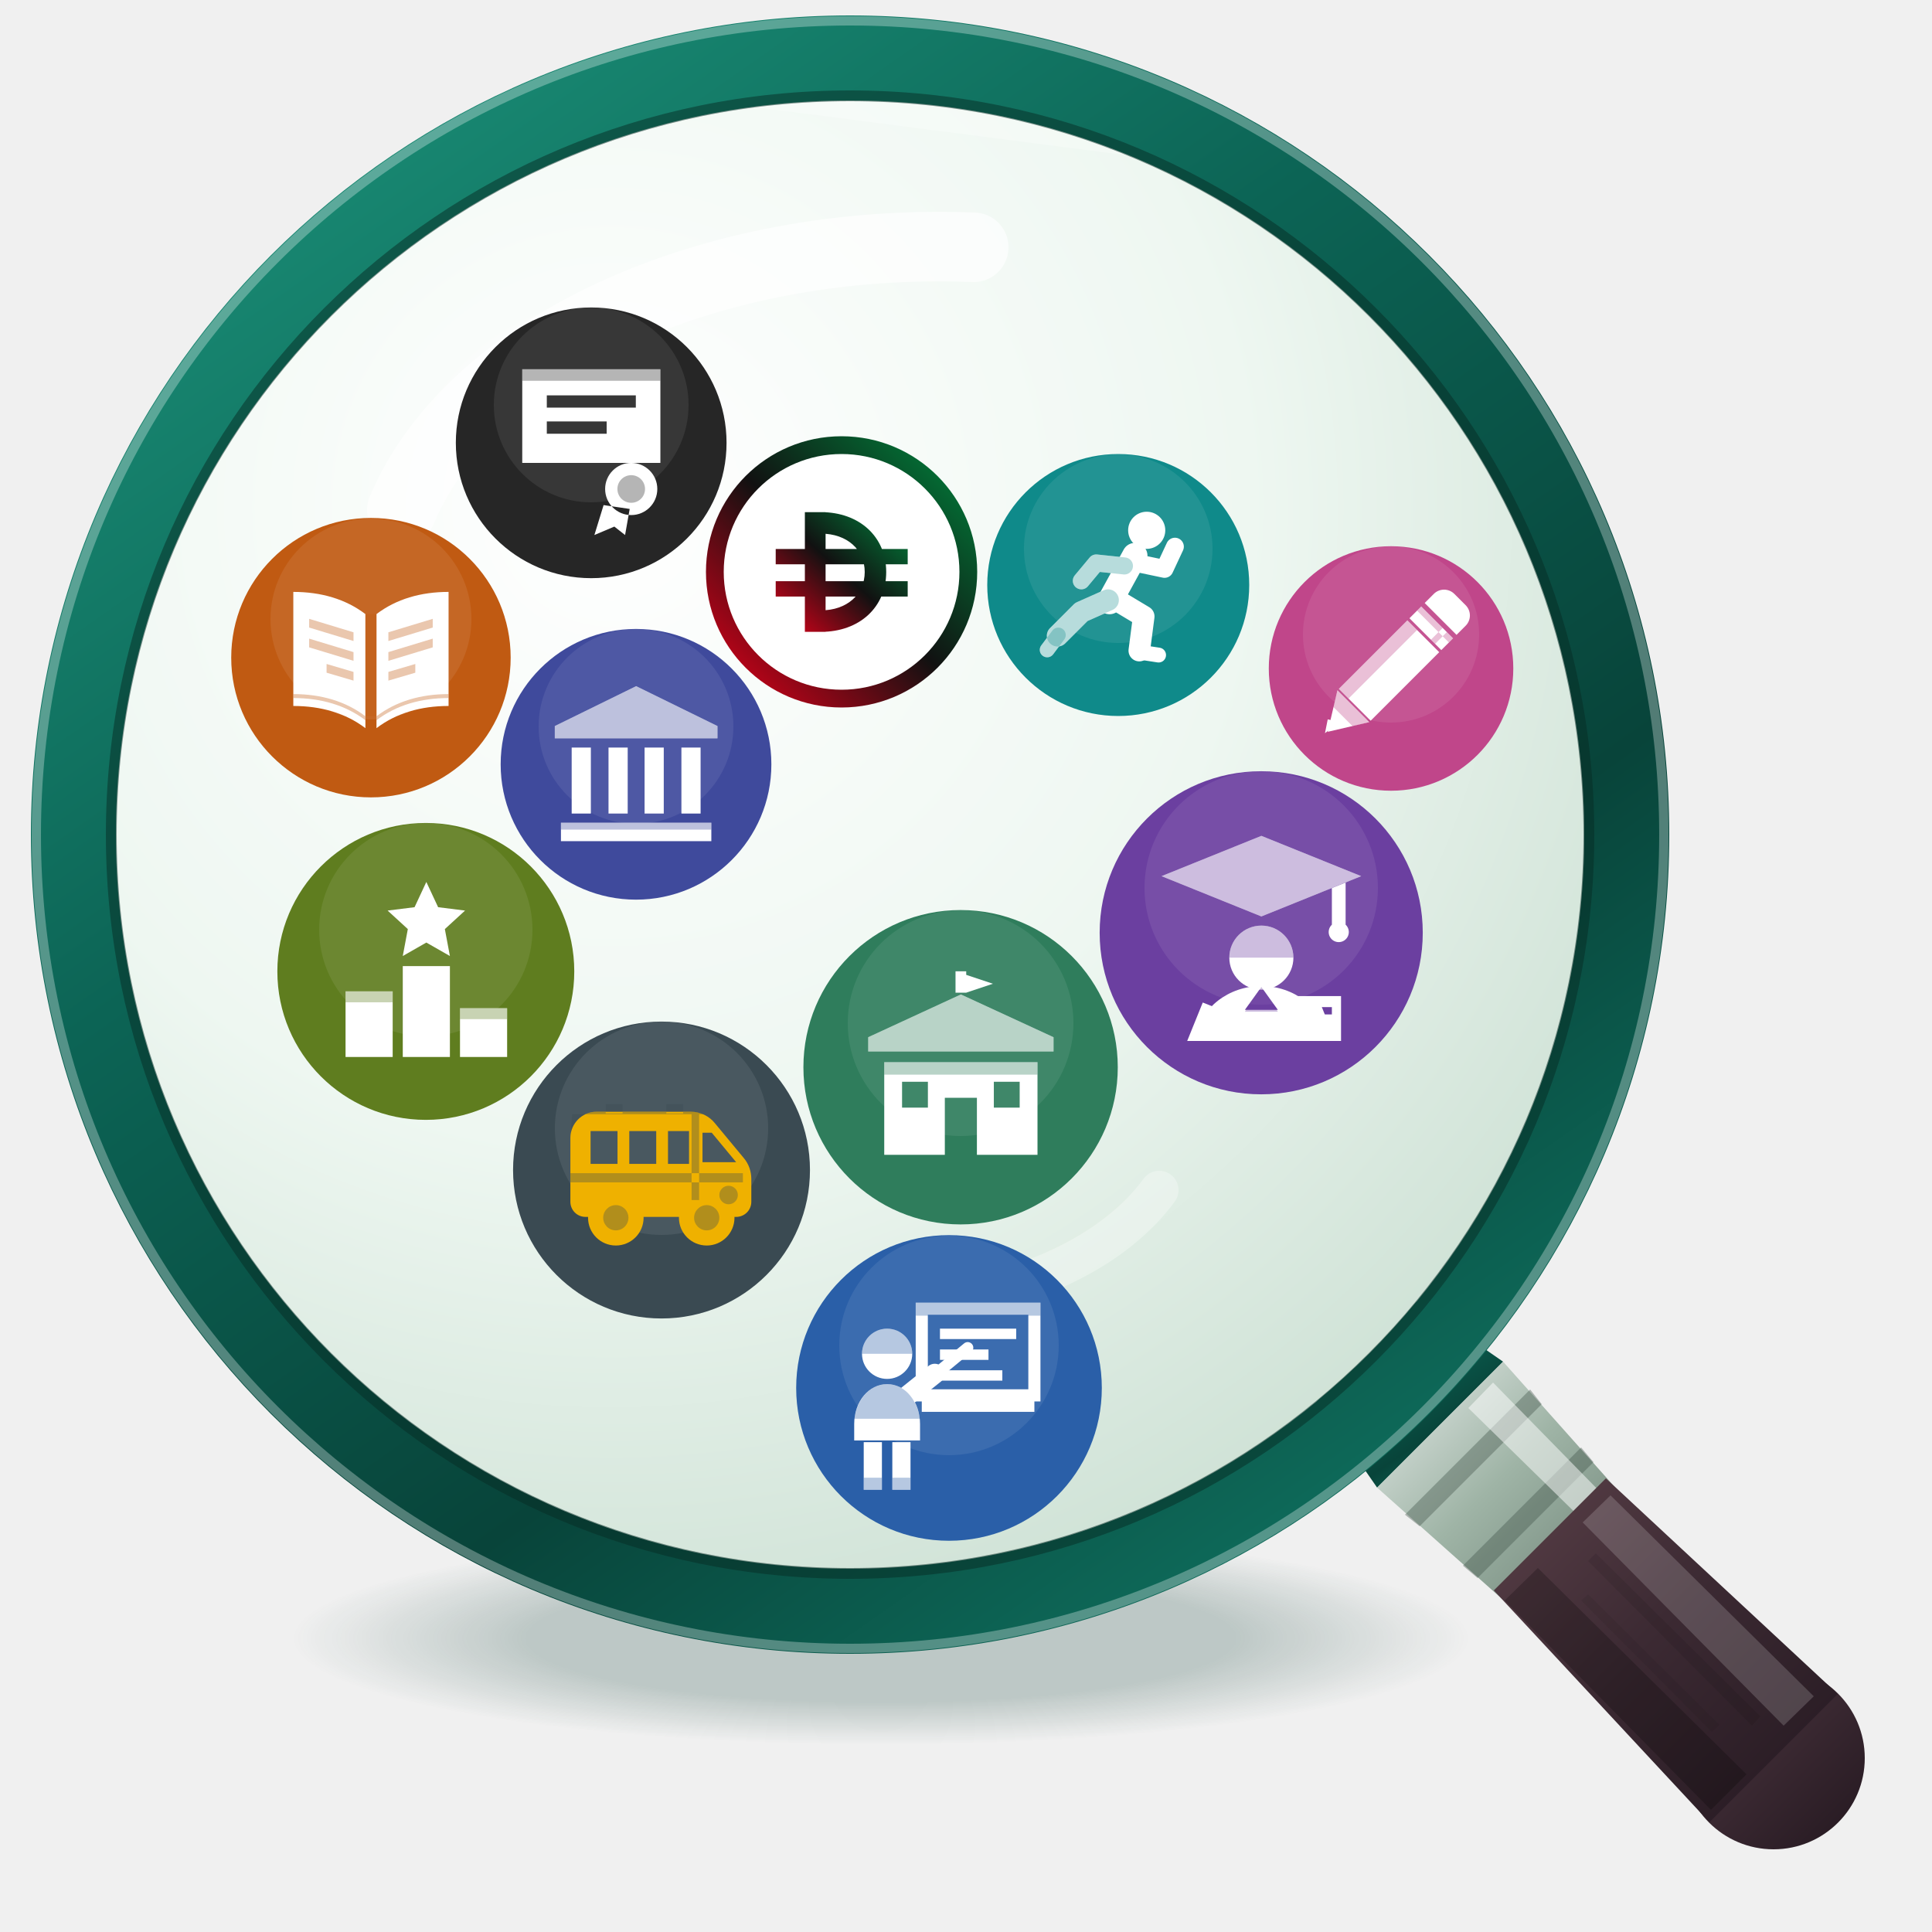
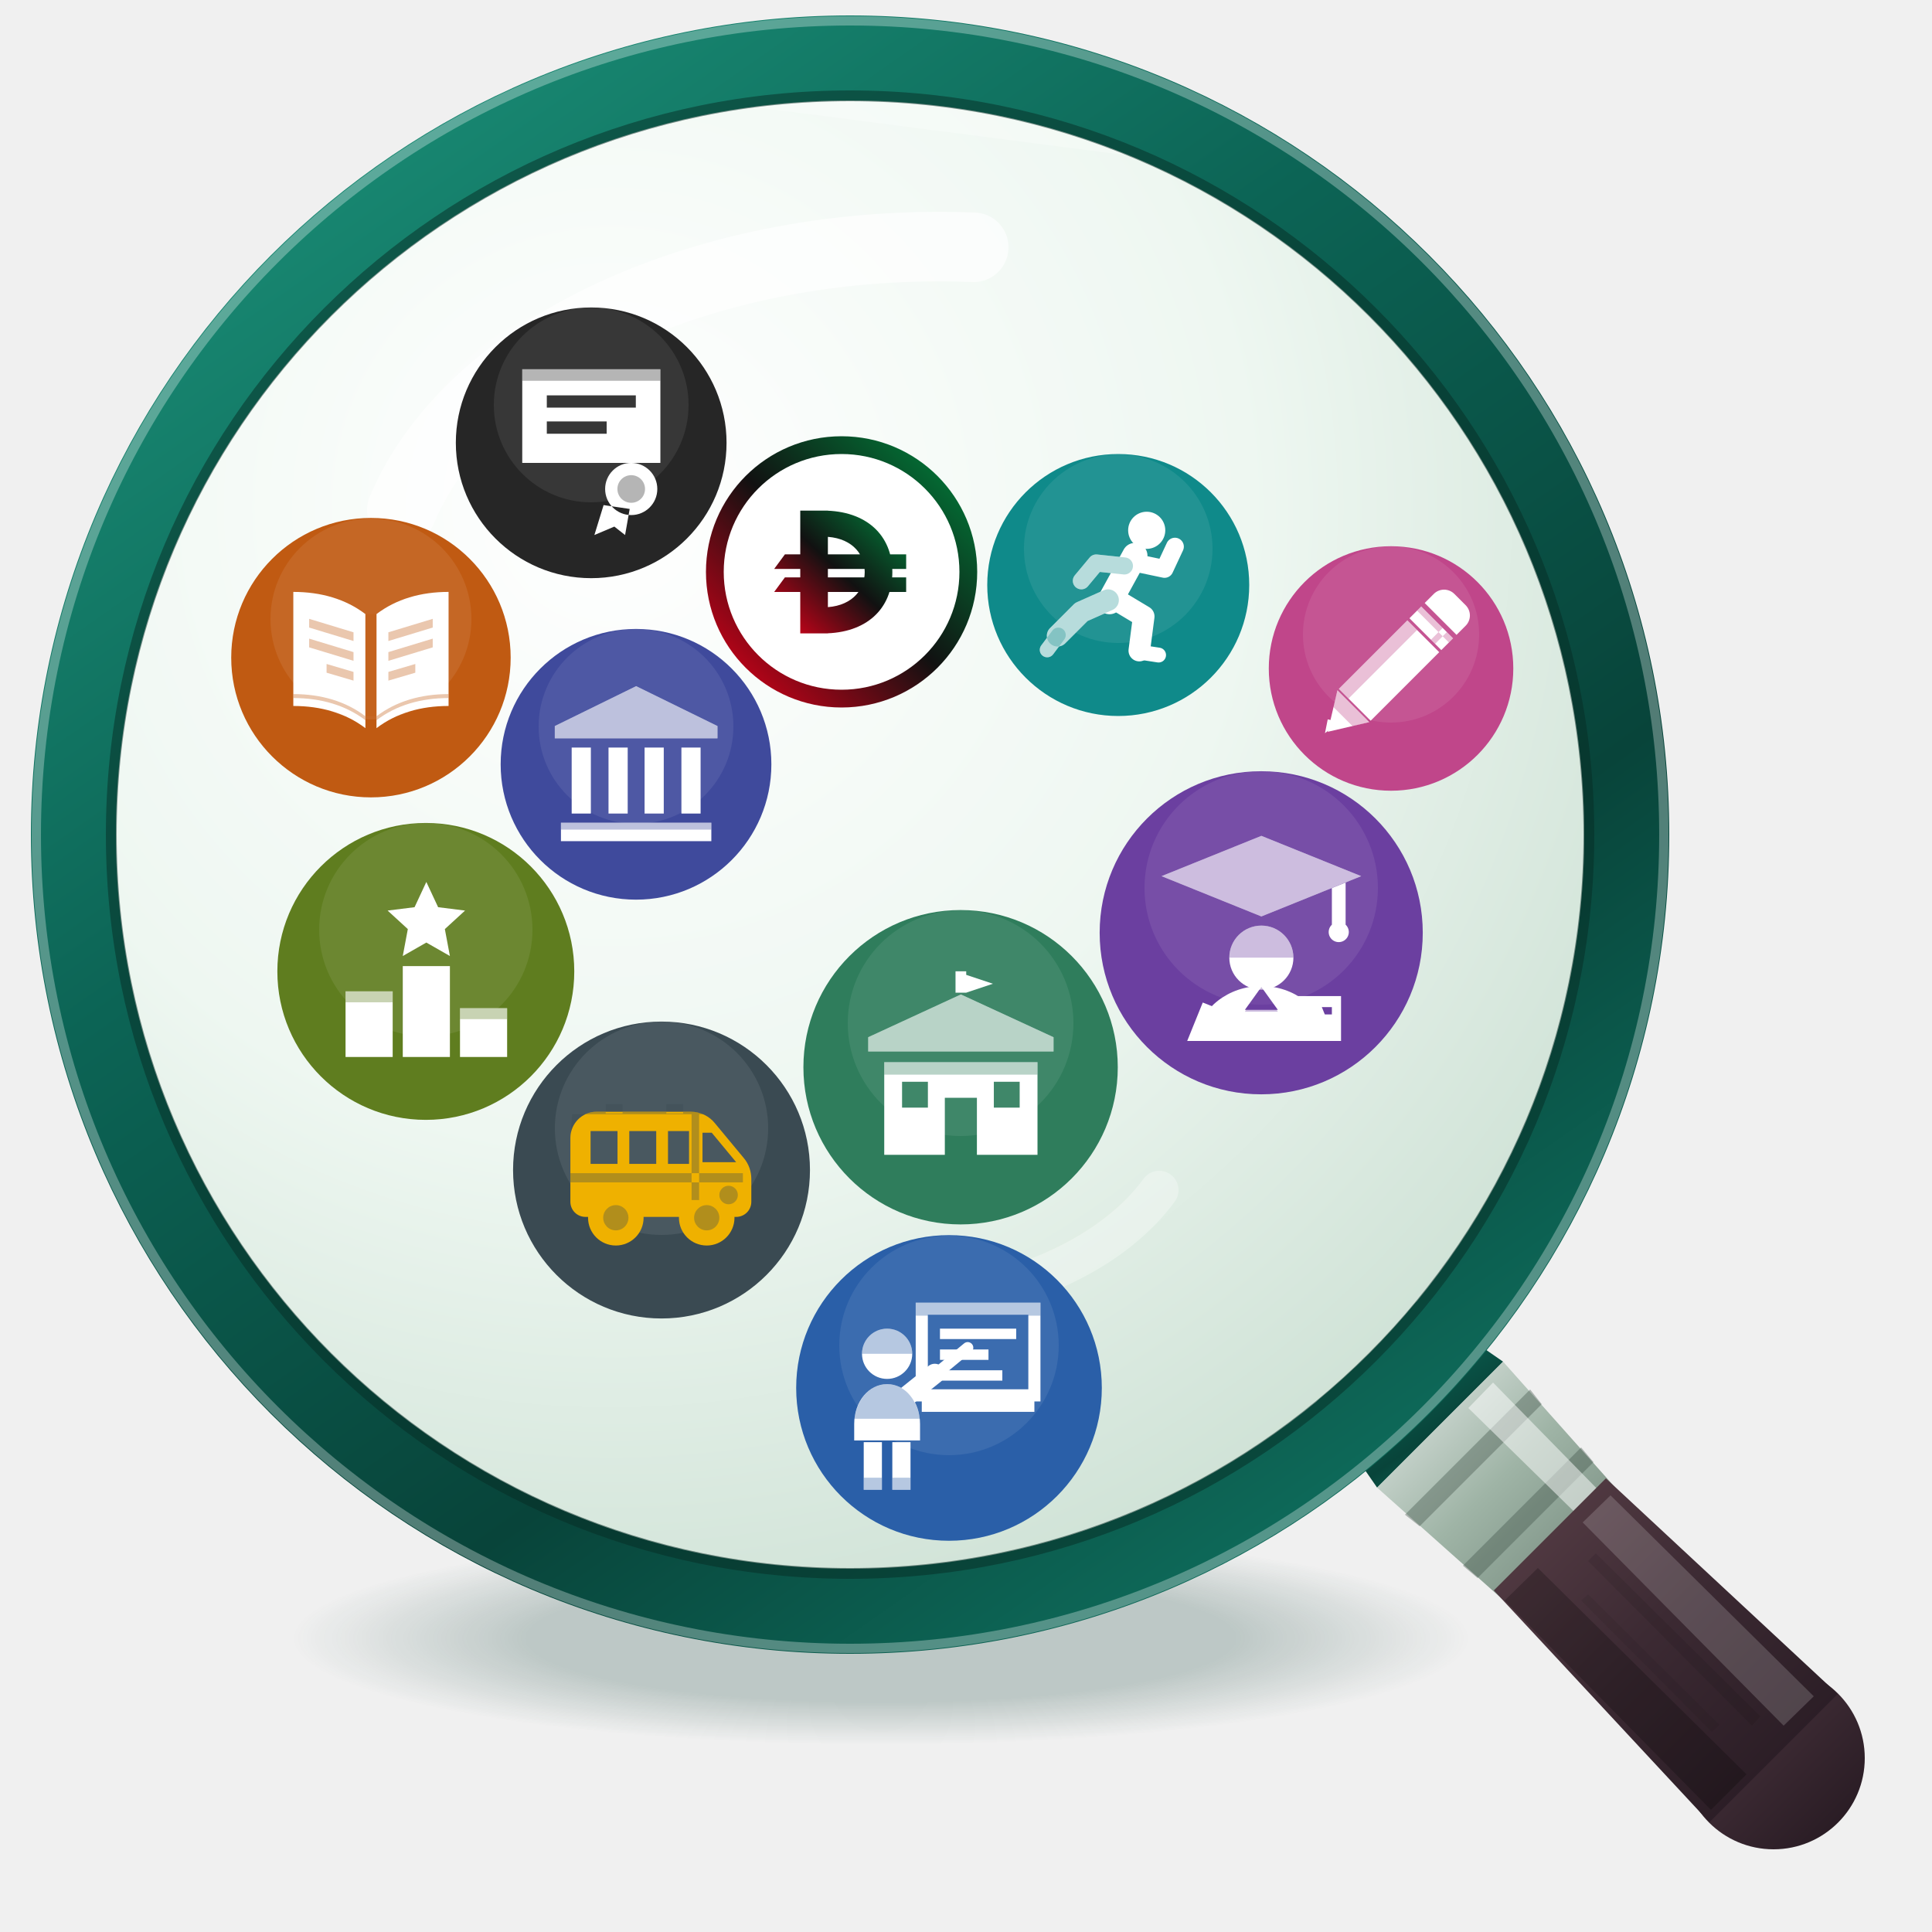
<svg xmlns="http://www.w3.org/2000/svg" viewBox="0 0 250 250" width="250" height="250" role="img" aria-label="Dubai Schools">
  <defs>
    <clipPath id="lensClip">
      <circle cx="110" cy="108" r="95" />
    </clipPath>
    <radialGradient id="glass" cx="34%" cy="28%" r="78%">
      <stop offset="0" stop-color="#ffffff" />
      <stop offset="0.55" stop-color="#eef7f1" />
      <stop offset="1" stop-color="#cfe2d6" />
    </radialGradient>
    <linearGradient id="ringMetal" x1="0.15" y1="0" x2="0.85" y2="1">
      <stop offset="0" stop-color="#1a8d76" />
      <stop offset="0.35" stop-color="#0c6455" />
      <stop offset="0.7" stop-color="#08443a" />
      <stop offset="1" stop-color="#0f7361" />
    </linearGradient>
    <linearGradient id="handleWood" x1="0" y1="0" x2="1" y2="1">
      <stop offset="0" stop-color="#5a4048" />
      <stop offset="0.45" stop-color="#3c2a33" />
      <stop offset="1" stop-color="#241820" />
    </linearGradient>
    <linearGradient id="ferrule" x1="0" y1="0" x2="1" y2="1">
      <stop offset="0" stop-color="#e6ecea" />
      <stop offset="0.5" stop-color="#9fb4a6" />
      <stop offset="1" stop-color="#6f8478" />
    </linearGradient>
    <linearGradient id="dhGrad" x1="0" y1="1" x2="1" y2="0">
      <stop offset="0" stop-color="#e2001a" />
      <stop offset="0.5" stop-color="#111111" />
      <stop offset="1" stop-color="#00843d" />
    </linearGradient>
    <radialGradient id="drop" cx="50%" cy="50%" r="50%">
      <stop offset="0.6" stop-color="#0b3b31" stop-opacity=".22" />
      <stop offset="1" stop-color="#0b3b31" stop-opacity="0" />
    </radialGradient>
  </defs>
  <ellipse cx="114" cy="212" rx="76.32" ry="13.78" fill="url(#drop)" />
  <path d="M170.1 180.8 L178.2 192.5 L194.5 176.2 L182.8 168.1 Z" fill="url(#ringMetal)" />
  <path d="M178.2 192.5 L194.7 207.2 L209.2 192.7 L194.5 176.2 Z" fill="url(#ferrule)" />
  <path d="M181.8 196.0 L183.7 197.5 L199.5 181.7 L198.0 179.8 Z" fill="#3f5148" opacity=".38" />
  <path d="M189.3 202.6 L191.2 204.2 L206.2 189.2 L204.6 187.3 Z" fill="#3f5148" opacity=".38" />
  <path d="M190.0 182.2 L204.3 196.2 L207.2 193.2 L193.2 178.9 Z" fill="#ffffff" opacity=".5" />
  <circle cx="229.5" cy="227.5" r="11.8" fill="url(#handleWood)" />
  <path d="M193.3 205.8 L221.2 235.8 L237.8 219.2 L207.8 191.3 Z" fill="url(#handleWood)" />
  <path d="M204.8 197.0 L230.8 223.3 L234.7 219.5 L208.4 193.5 Z" fill="#ffffff" opacity=".17" />
  <path d="M194.7 207.1 L221.4 234.2 L226.0 229.6 L199.0 202.9 Z" fill="#000000" opacity=".22" />
  <path d="M205.5 202.0 L226.7 223.3 L227.8 222.1 L206.5 201.0 Z" fill="#000000" opacity=".09" />
  <path d="M204.6 207.1 L221.5 224.1 L222.5 223.2 L205.5 206.3 Z" fill="#000000" opacity=".07" />
  <circle cx="110" cy="108" r="95" fill="url(#glass)" />
  <g clip-path="url(#lensClip)">
    <path d="M15 90 a 95 95 0 0 1 142.5 -68.4 L 91 13 a 95 95 0 0 0 -77.9 85.5 z" fill="#ffffff" opacity=".26" />
  </g>
  <path d="M52 66 a 72 46 0 0 1 74 -34" stroke="#ffffff" stroke-width="9" stroke-linecap="round" fill="none" opacity=".65" />
  <path d="M150 154 a 40 26 0 0 1 -26 14" stroke="#ffffff" stroke-width="5" stroke-linecap="round" fill="none" opacity=".3" />
  <g clip-path="url(#lensClip)">
    <g class="bub" style="--i:0">
      <circle cx="163.2" cy="120.7" r="20.905" fill="#6b3fa0" />
      <circle cx="163.2" cy="114.9" r="15.1" fill="#fff" opacity=".08" />
      <g transform="translate(149.0 106.5) scale(1.185)">
        <path d="M12 11.2a3.5 3.5 0 1 0 0 7 3.5 3.5 0 0 0 0-7z" fill="#fff" fill-rule="evenodd" />
        <path d="M12 17.8c-3.6 0-6.6 2.4-7.2 5.5l.1.5h14.2l.1-.5c-.6-3.1-3.6-5.5-7.2-5.5zM12 17.9 10.2 20.4h3.6z" fill="#fff" fill-rule="evenodd" />
        <path d="M5.6 19.6 3.9 23.8h2.3l1.4-3.4z" fill="#fff" fill-rule="evenodd" />
        <path d="M18.4 19.6l1.7 4.2h-2.3l-1.4-3.4z" fill="#fff" fill-rule="evenodd" />
        <path d="M15.6 18.9h5.1v4.9h-5.1z M16.6 20.1h3.1v.8h-3.1z M16.6 21.6h2.2v.8h-2.2z" fill="#fff" fill-rule="evenodd" />
        <path d="M12 1.4 22.9 5.8 12 10.2 1.1 5.8z" fill="#fff" fill-rule="evenodd" />
        <path d="M21.2 6.5v4.6a1.1 1.1 0 1 1-1.5 0V7.1z" fill="#fff" fill-rule="evenodd" />
        <path d="M12 1.4 22.9 5.8 12 10.2 1.1 5.8z M12 11.2a3.5 3.5 0 0 0-3.5 3.5h7A3.5 3.5 0 0 0 12 11.2zM12 17.9 10.2 20.6h3.6z" fill="#6b3fa0" fill-rule="evenodd" opacity=".34" />
      </g>
    </g>
    <g class="bub" style="--i:1">
      <circle cx="124.3" cy="138.1" r="20.34" fill="#2f7d5c" />
      <circle cx="124.3" cy="132.4" r="14.6" fill="#fff" opacity=".08" />
      <g transform="translate(110.5 124.3) scale(1.153)">
        <path d="M11.4 1.2h1.2v2.4h-1.2z M12.6 1.6l3 1-3 1zM12 3.8 22.4 8.6v1.6H1.6V8.6zM3.4 11.4h17.2V21.8H3.4zM10.2 15.4h3.6v6.4h-3.6zM5.4 13.6h2.9v2.9H5.4z M15.7 13.6h2.9v2.9h-2.9z" fill="#fff" fill-rule="evenodd" />
        <path d="M12 3.8 22.4 8.6v1.6H1.6V8.6z M3.4 11.4h17.2v1.4H3.4z" fill="#2f7d5c" fill-rule="evenodd" opacity=".34" />
      </g>
    </g>
    <g class="bub" style="--i:2">
      <circle cx="122.8" cy="179.6" r="19.775" fill="#2a5fa8" />
      <circle cx="122.8" cy="174.1" r="14.2" fill="#fff" opacity=".08" />
      <g transform="translate(109.3 166.1) scale(1.121)">
        <path d="M8.2 2.2h14.4v11.4H8.2z M9.6 3.6h11.6v8.6H9.6zM11 5.2h8.8v1.2H11z M11 7.6h5.6v1.2H11z M11 10h7.2v1.2H11zM8.9 13.6h13v1.2h-13z" fill="#fff" fill-rule="evenodd" />
        <path d="M4.9 5.2a2.9 2.9 0 1 0 0 5.8 2.9 2.9 0 0 0 0-5.8z" fill="#fff" fill-rule="evenodd" />
        <path d="M4.9 11.6c-2.1 0-3.8 2-3.8 4.6v1.9h7.6v-1.9c0-2.6-1.7-4.6-3.8-4.6z" fill="#fff" fill-rule="evenodd" />
        <path d="M2.2 18.3h2.1v5.5H2.2z M5.5 18.3h2.1v5.5H5.5z" fill="#fff" fill-rule="evenodd" />
        <path d="M6.4 13.6 10.4 10.4" fill="none" stroke="#fff" stroke-width="2.3" stroke-linecap="round" stroke-linejoin="round" />
        <path d="M10.2 10.7 14.2 7.4" fill="none" stroke="#fff" stroke-width="1.3" stroke-linecap="round" stroke-linejoin="round" />
        <path d="M8.2 2.2h14.4v1.5H8.2z M4.9 5.2a2.9 2.9 0 0 0-2.9 2.9h5.8a2.9 2.9 0 0 0-2.9-2.9zM1.1 15.6c.4-2.4 1.9-4 3.8-4s3.4 1.6 3.8 4zM2.2 22.4h2.1v1.4H2.2z M5.5 22.4h2.1v1.4H5.5z" fill="#2a5fa8" fill-rule="evenodd" opacity=".34" />
      </g>
    </g>
    <g class="bub" style="--i:3">
      <circle cx="85.6" cy="151.4" r="19.21" fill="#3a4a52" />
      <circle cx="85.6" cy="146.0" r="13.8" fill="#fff" opacity=".08" />
      <g transform="translate(72.5 138.3) scale(1.089)">
        <path d="M1.2 8.2c0-1.7 1.4-3.1 3.1-3.1h11.2c1.1 0 2.2.5 2.9 1.4l3.4 4.1c.6.7.9 1.6.9 2.5v2.7c0 1-.8 1.8-1.8 1.8H3c-1 0-1.8-.8-1.8-1.8zM3.6 7.4h3.2v3.9H3.6z M8.2 7.4h3.2v3.9H8.2z M12.8 7.4h2.5v3.9h-2.5zM16.9 7.6h1.1l2.9 3.5h-4z" fill="#efb100" fill-rule="evenodd" />
        <path d="M6.6 14.4a3.3 3.3 0 1 0 0 6.6 3.3 3.3 0 0 0 0-6.6z" fill="#efb100" fill-rule="evenodd" />
        <path d="M17.4 14.4a3.3 3.3 0 1 0 0 6.6 3.3 3.3 0 0 0 0-6.6z" fill="#efb100" fill-rule="evenodd" />
        <path d="M1.2 8.2c0-1.7 1.4-3.1 3.1-3.1h11.2c.5 0 1 .1 1.5.3H1.4zM6.6 16.2a1.5 1.5 0 1 0 0 3 1.5 1.5 0 0 0 0-3z M17.4 16.2a1.5 1.5 0 1 0 0 3 1.5 1.5 0 0 0 0-3zM1.2 12.4h20.5v1.1H1.2zM15.6 5.4h.9v10.2h-.9zM20 13.9a1.1 1.1 0 1 0 0 2.2 1.1 1.1 0 0 0 0-2.2zM5.4 4.2h2v1.1h-2z M12.6 4.2h2v1.1h-2z" fill="#3a4a52" fill-rule="evenodd" opacity=".34" />
      </g>
    </g>
    <g class="bub" style="--i:4">
      <circle cx="55.1" cy="125.7" r="19.21" fill="#5f7d1f" />
      <circle cx="55.1" cy="120.3" r="13.8" fill="#fff" opacity=".08" />
      <g transform="translate(42.1 112.6) scale(1.089)">
        <path d="M12 1.4l1.4 3 3.2.4-2.4 2.2.6 3.2-2.8-1.6-2.8 1.6.6-3.2L7.4 4.8l3.2-.4zM9.2 11.4h5.6v10.8H9.2zM2.4 14.4H8v7.8H2.4zM16 16.4h5.6v5.8H16z" fill="#fff" fill-rule="evenodd" />
        <path d="M2.4 14.4H8v1.3H2.4z M16 16.4h5.6v1.3H16z" fill="#5f7d1f" fill-rule="evenodd" opacity=".34" />
      </g>
    </g>
    <g class="bub" style="--i:5">
      <circle cx="48.0" cy="85.1" r="18.08" fill="#c05a12" />
      <circle cx="48.0" cy="80.1" r="13.0" fill="#fff" opacity=".08" />
      <g transform="translate(35.7 72.8) scale(1.025)">
        <path d="M11.3 6.5C8.8 4.6 5.7 3.7 2.2 3.7v12.9c3.5 0 6.6.9 9.1 2.8zM12.7 6.5c2.5-1.9 5.6-2.8 9.1-2.8v12.9c-3.5 0-6.6.9-9.1 2.8zM2.2 16.6c3.5 0 6.6.9 9.1 2.8v1.5c-2.5-1.9-5.6-2.8-9.1-2.8zM21.8 16.6c-3.5 0-6.6.9-9.1 2.8v1.5c2.5-1.9 5.6-2.8 9.1-2.8z" fill="#fff" fill-rule="evenodd" />
        <path d="M11.3 6.5h1.4v12.9h-1.4zM9.8 8.8 4.2 7.1v1.1l5.6 1.7z M9.8 11.3 4.2 9.6v1.1l5.6 1.7zM9.8 13.8 6.4 12.8v1.1l3.4 1zM14.2 8.8 19.8 7.1v1.1l-5.6 1.7z M14.2 11.3 19.8 9.6v1.1l-5.6 1.7zM14.2 13.8 17.6 12.8v1.1l-3.4 1zM2.2 16.6c3.5 0 6.6.9 9.1 2.8v.5c-2.5-1.9-5.6-2.8-9.1-2.8zM21.8 16.6c-3.5 0-6.6.9-9.1 2.8v.5c2.5-1.9 5.6-2.8 9.1-2.8z" fill="#c05a12" fill-rule="evenodd" opacity=".34" />
      </g>
    </g>
    <g class="bub" style="--i:6">
      <circle cx="82.3" cy="98.9" r="17.515" fill="#3f4a9c" />
      <circle cx="82.3" cy="94.0" r="12.6" fill="#fff" opacity=".08" />
      <g transform="translate(70.4 87.0) scale(0.993)">
        <path d="M12 1.8 22.6 7v1.6H1.4V7zM3.6 9.8h2.5v8.6H3.6z M8.4 9.8h2.5v8.6H8.4z M13.1 9.8h2.5v8.6h-2.5z M17.9 9.8h2.5v8.6h-2.5zM2.2 19.6h19.6v2.4H2.2z" fill="#fff" fill-rule="evenodd" />
        <path d="M12 1.8 22.6 7v1.6H1.4V7z M2.2 19.6h19.6v.9H2.2z" fill="#3f4a9c" fill-rule="evenodd" opacity=".34" />
      </g>
    </g>
    <g class="bub" style="--i:7">
      <circle cx="76.5" cy="57.3" r="17.515" fill="#262626" />
      <circle cx="76.5" cy="52.4" r="12.6" fill="#fff" opacity=".08" />
      <g transform="translate(64.6 45.4) scale(0.993)">
        <path d="M3 2.4h18v12.2H3z M6.2 5.8h11.6v1.6H6.2z M6.2 9.2h7.8v1.6H6.2zM17.2 14.6a3.4 3.4 0 1 0 0 6.8 3.4 3.4 0 0 0 0-6.8zM13.6 20.1 12.4 24l2.6-1.1 1.4 1.1.6-3.4z" fill="#fff" fill-rule="evenodd" />
        <path d="M3 2.4h18v1.5H3z M17.2 16.2a1.8 1.8 0 1 0 0 3.6 1.8 1.8 0 0 0 0-3.6z" fill="#262626" fill-rule="evenodd" opacity=".34" />
      </g>
    </g>
    <g class="bub" style="--i:8">
      <circle cx="108.9" cy="74.0" r="17.515" fill="#ffffff" />
      <circle cx="108.9" cy="69.1" r="12.6" fill="#fff" opacity=".08" />
      <circle cx="108.9" cy="74.0" r="16.4" fill="none" stroke="url(#dhGrad)" stroke-width="2.3" />
      <g transform="translate(97.0 62.1) scale(0.993)">
-         <path d="M7.2 4.2h2.7v15.6H7.2zM9.3 4.2c5 0 8.5 3.2 8.5 7.8s-3.5 7.8-8.5 7.8V17c3.4 0 5.7-2.1 5.7-5s-2.3-5-5.7-5zM3.4 9h17.2v2H3.4zM3.4 13.2h17.2v2H3.4z" fill="url(#dhGrad)" />
+         <path d="M6.6 4h3.6v16H6.6zM9.6 4c5.6 0 9 3.2 9 8s-3.4 8-9 8v-3.4c3.4 0 5.4-2 5.4-4.6s-2-4.6-5.4-4.6zM4.6 9.7H20.4v1.9H3.2zM4.6 12.7H20.4v1.9H3.2z" fill="url(#dhGrad)" />
      </g>
    </g>
    <g class="bub" style="--i:9">
      <circle cx="144.7" cy="75.7" r="16.95" fill="#0f8a8a" />
      <circle cx="144.7" cy="71.0" r="12.2" fill="#fff" opacity=".08" />
      <g transform="translate(133.2 64.2) scale(0.961)">
        <path d="M15.8 2.1a2.5 2.5 0 1 0 0 5 2.5 2.5 0 0 0 0-5z" fill="#fff" fill-rule="evenodd" />
        <path d="M14.2 8.0 10.8 14.2" fill="none" stroke="#fff" stroke-width="3.4" stroke-linecap="round" stroke-linejoin="round" />
        <path d="M12.8 9.4 9.0 9.0 7.0 11.4" fill="none" stroke="#fff" stroke-width="2.3" stroke-linecap="round" stroke-linejoin="round" />
        <path d="M10.6 14.0 7.0 15.6 3.8 18.8" fill="none" stroke="#fff" stroke-width="2.9" stroke-linecap="round" stroke-linejoin="round" />
        <path d="M3.9 18.7 2.4 20.7" fill="none" stroke="#fff" stroke-width="2" stroke-linecap="round" stroke-linejoin="round" />
        <path d="M14.4 9.0 18.2 9.8 19.6 6.8" fill="none" stroke="#fff" stroke-width="2.4" stroke-linecap="round" stroke-linejoin="round" />
        <path d="M11.4 13.8 15.4 16.2 14.8 20.8" fill="none" stroke="#fff" stroke-width="2.9" stroke-linecap="round" stroke-linejoin="round" />
        <path d="M14.8 21.0 17.4 21.4" fill="none" stroke="#fff" stroke-width="2" stroke-linecap="round" stroke-linejoin="round" />
        <path d="M12.8 9.4 9.0 9.0 7.0 11.4" fill="none" stroke="#0f8a8a" stroke-width="2.3" stroke-linecap="round" stroke-linejoin="round" opacity=".3" />
        <path d="M10.6 14.0 7.0 15.6 3.8 18.8" fill="none" stroke="#0f8a8a" stroke-width="2.9" stroke-linecap="round" stroke-linejoin="round" opacity=".3" />
        <path d="M3.9 18.7 2.4 20.7" fill="none" stroke="#0f8a8a" stroke-width="2" stroke-linecap="round" stroke-linejoin="round" opacity=".3" />
      </g>
    </g>
    <g class="bub" style="--i:10">
      <circle cx="180.0" cy="86.5" r="15.82" fill="#c0468a" />
      <circle cx="180.0" cy="82.1" r="11.4" fill="#fff" opacity=".08" />
      <g transform="translate(169.3 75.7) scale(0.896)">
        <path d="M18.1 1.3a2.1 2.1 0 0 1 3 0l1.6 1.6a2.1 2.1 0 0 1 0 3l-1.3 1.3-4.6-4.6z" fill="#fff" fill-rule="evenodd" />
        <path d="M16.3 3.1l4.6 4.6-1.7 1.7-4.6-4.6z" fill="#fff" fill-rule="evenodd" />
        <path d="M14.3 5.1l4.6 4.6-9.9 9.9-4.6-4.6z" fill="#fff" fill-rule="evenodd" />
        <path d="M4.2 15.2l4.6 4.6-6 1.4z" fill="#fff" fill-rule="evenodd" />
        <path d="M2.4 21.4l.4-2 1.6.4z" fill="#fff" fill-rule="evenodd" />
        <path d="M16.3 3.1l4.6 4.6-.6.6-4.6-4.6z M19.4 6.2l.6.6-1.7 1.7-.6-.6zM14.3 5.1l1.4 1.4-9.9 9.9-1.4-1.4zM4.2 15.2l4.6 4.6-2.4.6-2.8-2.8z" fill="#c0468a" fill-rule="evenodd" opacity=".34" />
      </g>
    </g>
  </g>
  <circle cx="110" cy="108" r="100.5" fill="none" stroke="url(#ringMetal)" stroke-width="11" />
  <circle cx="110" cy="108" r="95.6" fill="none" stroke="#062b24" stroke-width="1.4" opacity=".5" />
  <circle cx="110" cy="108" r="105.3" fill="none" stroke="#ffffff" stroke-width="1.2" opacity=".3" />
</svg>
